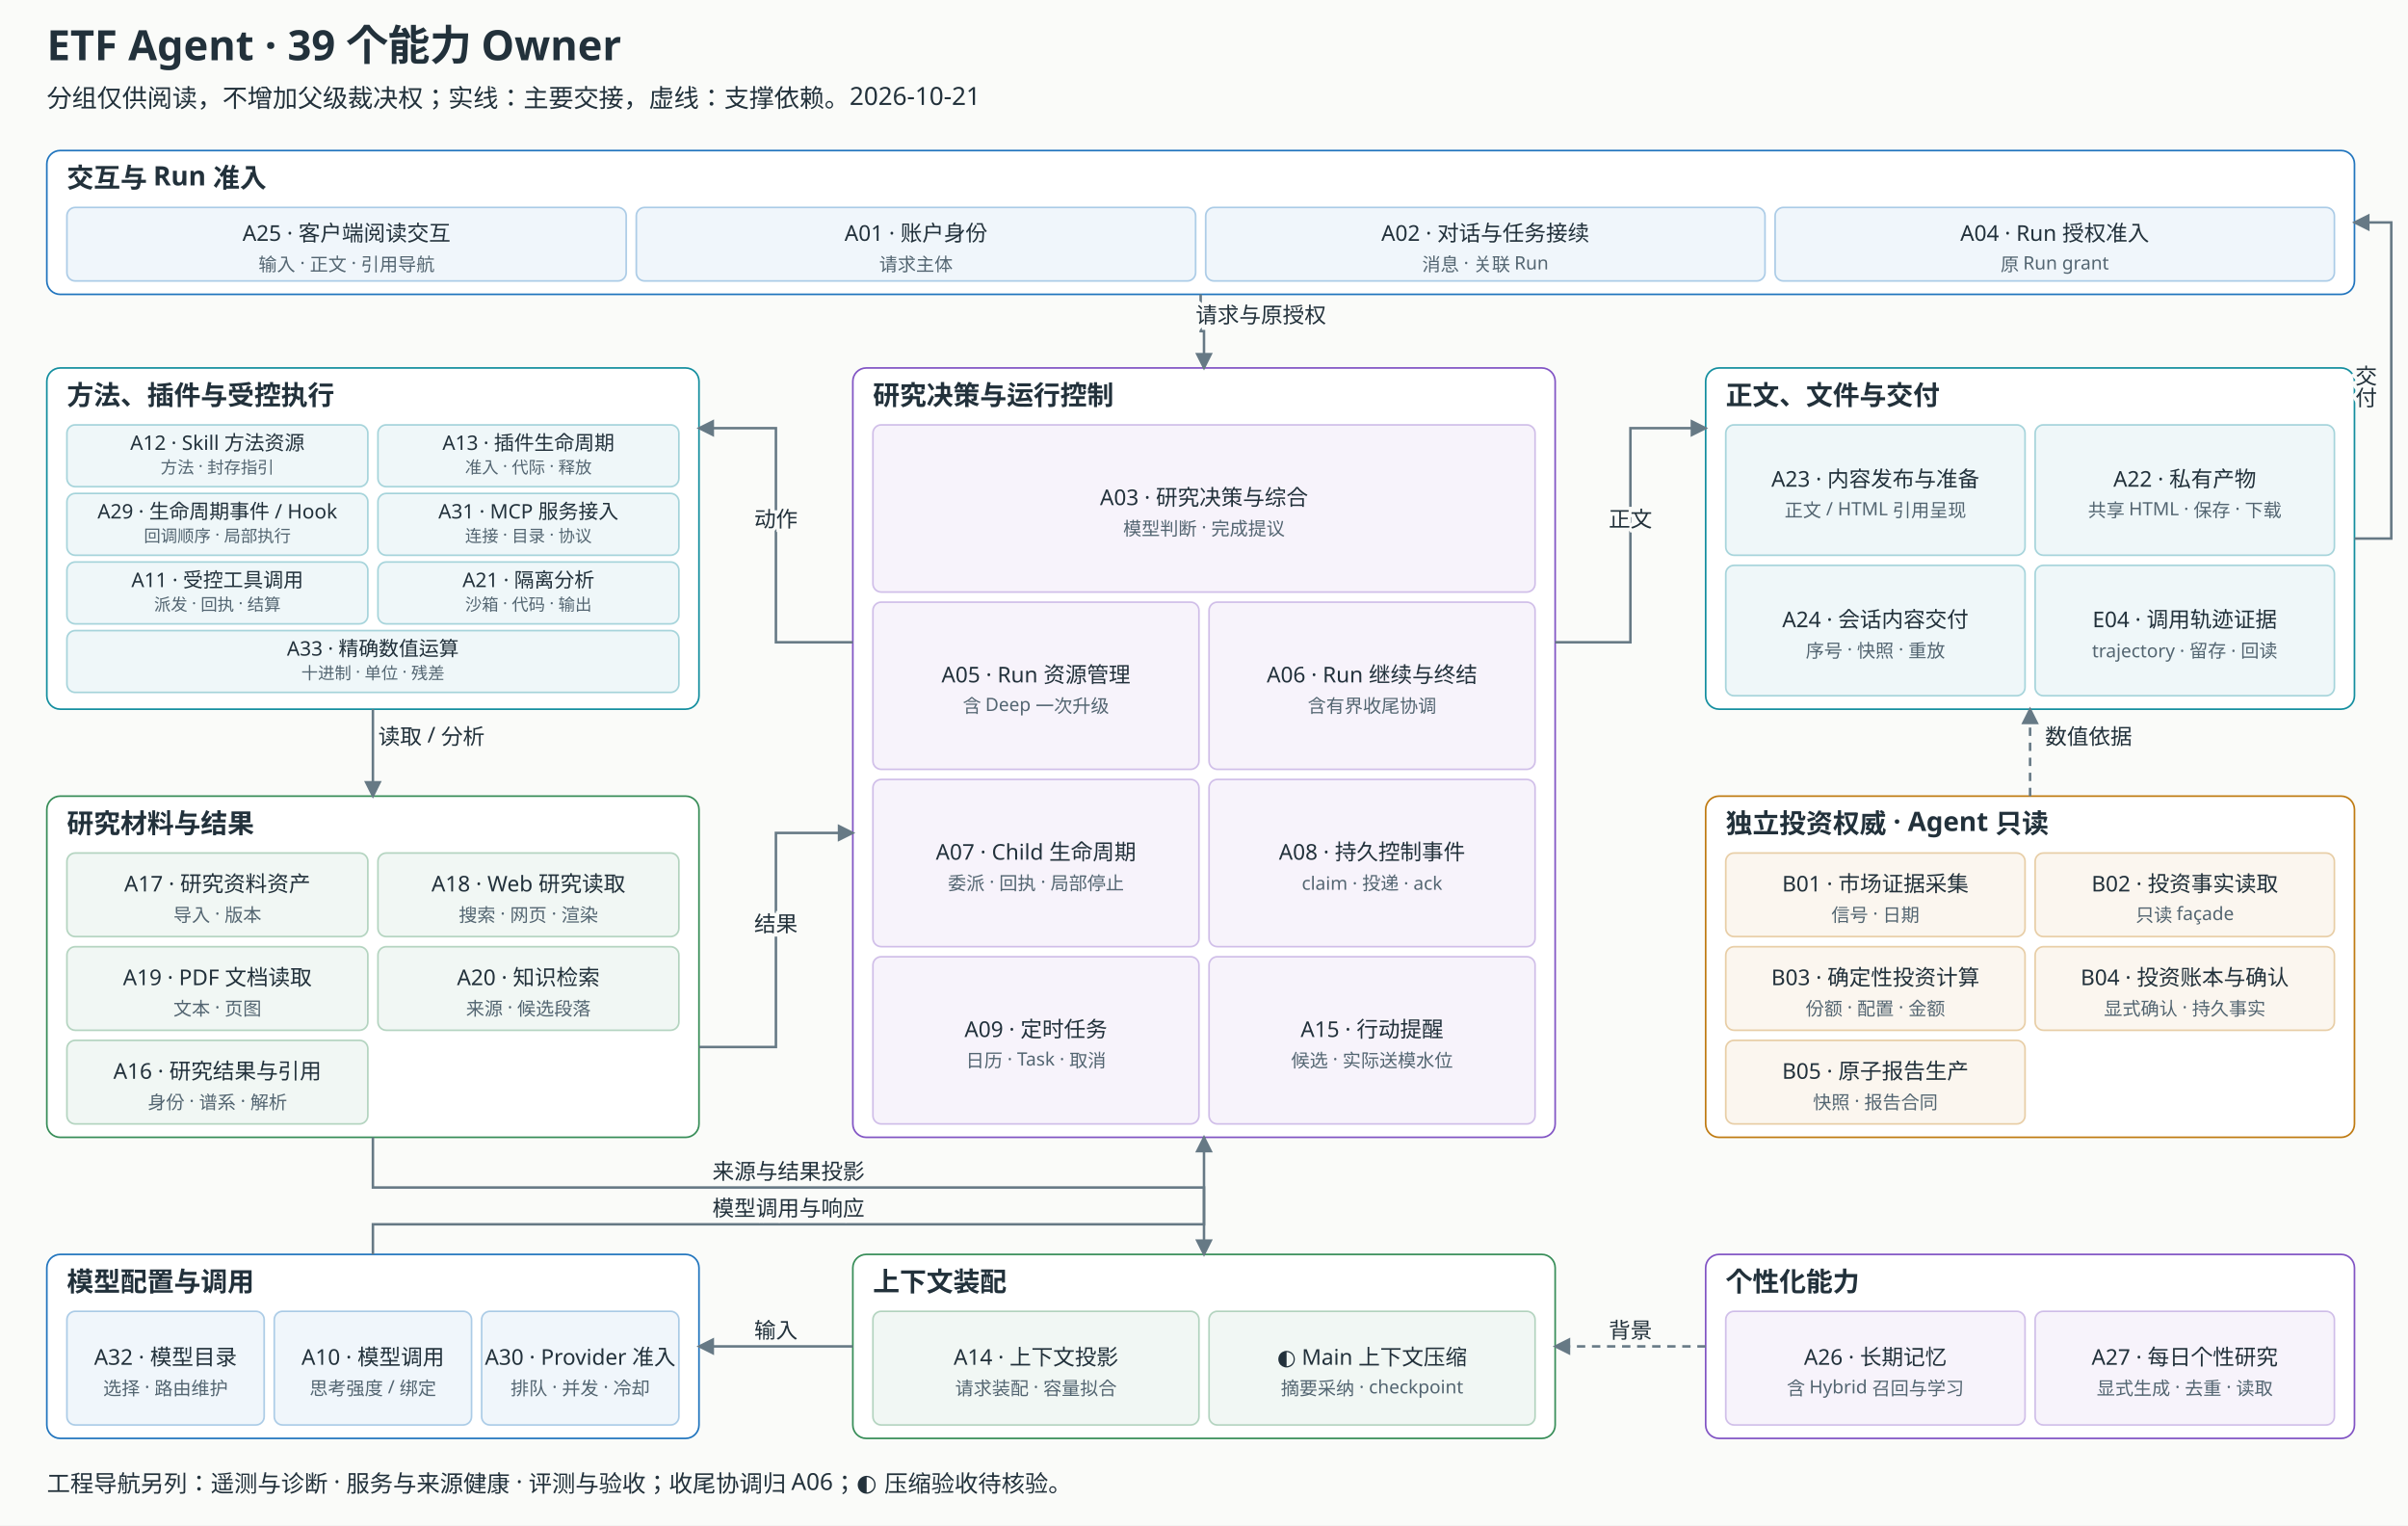
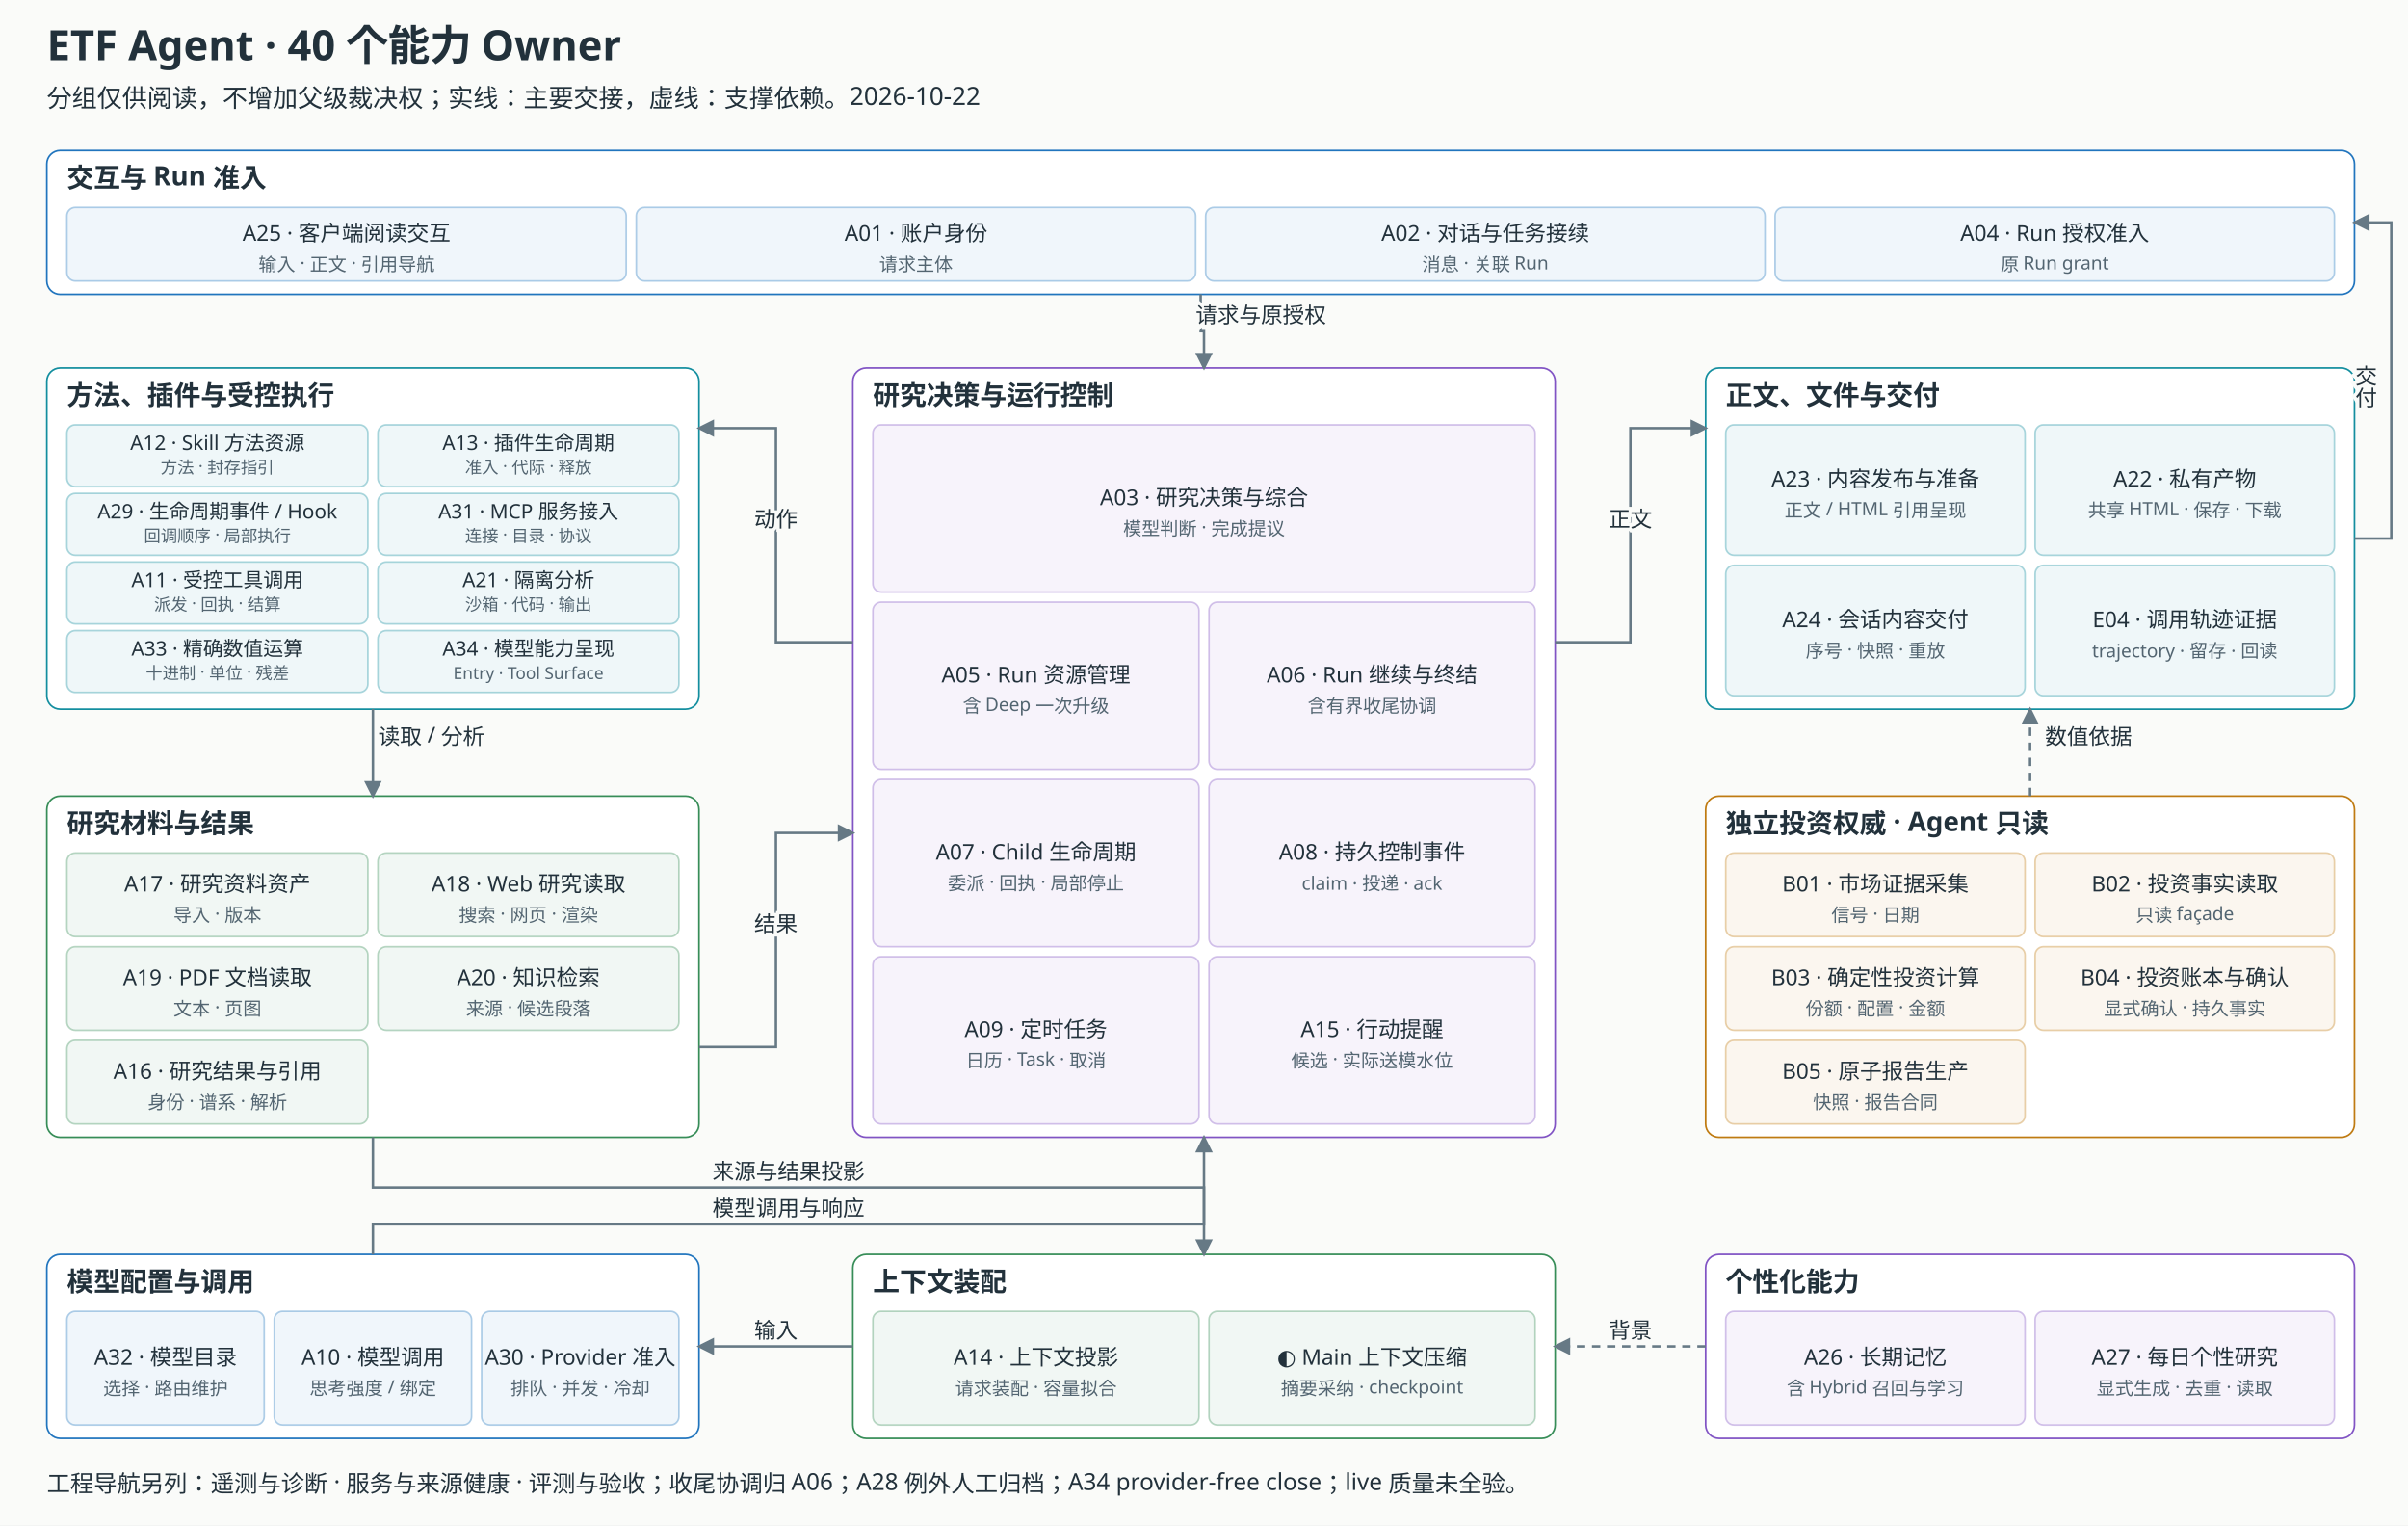
<svg xmlns="http://www.w3.org/2000/svg" viewBox="0 0 1440 912" role="img" aria-labelledby="title desc">
  <defs>
    <marker id="arrow" markerWidth="7" markerHeight="7" refX="6" refY="3.5" orient="auto">
      <path d="M0 0L7 3.5L0 7" fill="#667985" />
    </marker>
  </defs>
  <rect width="1440" height="912" fill="#fafbf9" />
  <g font-family="system-ui,PingFang SC,Microsoft YaHei,sans-serif" fill="#22313b">
-     <text x="28" y="36" font-size="25" font-weight="600">ETF Agent · 39 个能力 Owner</text>
-     <text x="28" y="64" font-size="15">分组仅供阅读，不增加父级裁决权；实线：主要交接，虚线：支撑依赖。2026-10-21</text>
+     <text x="28" y="36" font-size="25" font-weight="600">ETF Agent · 40 个能力 Owner</text>
+     <text x="28" y="64" font-size="15">分组仅供阅读，不增加父级裁决权；实线：主要交接，虚线：支撑依赖。2026-10-22</text>
    <rect x="28" y="90" width="1380" height="86" rx="8" fill="#fff" stroke="#2175be" />
    <text x="40" y="112" font-size="16" font-weight="600">交互与 Run 准入</text>
    <rect x="40.0" y="124.0" width="334.5" height="44.0" rx="5" fill="#2175be" fill-opacity=".07" stroke="#2175be" stroke-opacity=".35" />
    <text x="207.25" y="144.0" text-anchor="middle" font-size="13">A25 · 客户端阅读交互</text>
    <text x="207.25" y="162.0" text-anchor="middle" font-size="11" fill="#536571">输入 · 正文 · 引用导航</text>
    <rect x="380.5" y="124.0" width="334.5" height="44.0" rx="5" fill="#2175be" fill-opacity=".07" stroke="#2175be" stroke-opacity=".35" />
    <text x="547.75" y="144.0" text-anchor="middle" font-size="13">A01 · 账户身份</text>
    <text x="547.75" y="162.0" text-anchor="middle" font-size="11" fill="#536571">请求主体</text>
    <rect x="721.0" y="124.0" width="334.5" height="44.0" rx="5" fill="#2175be" fill-opacity=".07" stroke="#2175be" stroke-opacity=".35" />
    <text x="888.25" y="144.0" text-anchor="middle" font-size="13">A02 · 对话与任务接续</text>
    <text x="888.25" y="162.0" text-anchor="middle" font-size="11" fill="#536571">消息 · 关联 Run</text>
    <rect x="1061.5" y="124.0" width="334.5" height="44.0" rx="5" fill="#2175be" fill-opacity=".07" stroke="#2175be" stroke-opacity=".35" />
    <text x="1228.75" y="144.0" text-anchor="middle" font-size="13">A04 · Run 授权准入</text>
    <text x="1228.75" y="162.0" text-anchor="middle" font-size="11" fill="#536571">原 Run grant</text>
    <rect x="28" y="220" width="390" height="204" rx="8" fill="#fff" stroke="#138e9f" />
    <text x="40" y="242" font-size="16" font-weight="600">方法、插件与受控执行</text>
    <rect x="40.0" y="254.0" width="180.0" height="37.0" rx="5" fill="#138e9f" fill-opacity=".07" stroke="#138e9f" stroke-opacity=".35" />
    <text x="130.0" y="269.0" text-anchor="middle" font-size="12">A12 · Skill 方法资源</text>
    <text x="130.0" y="283.0" text-anchor="middle" font-size="10" fill="#536571">方法 · 封存指引</text>
    <rect x="226.0" y="254.0" width="180.0" height="37.0" rx="5" fill="#138e9f" fill-opacity=".07" stroke="#138e9f" stroke-opacity=".35" />
    <text x="316.0" y="269.0" text-anchor="middle" font-size="12">A13 · 插件生命周期</text>
    <text x="316.0" y="283.0" text-anchor="middle" font-size="10" fill="#536571">准入 · 代际 · 释放</text>
    <rect x="40.0" y="295.0" width="180.0" height="37.0" rx="5" fill="#138e9f" fill-opacity=".07" stroke="#138e9f" stroke-opacity=".35" />
    <text x="130.0" y="310.0" text-anchor="middle" font-size="12">A29 · 生命周期事件 / Hook</text>
    <text x="130.0" y="324.0" text-anchor="middle" font-size="10" fill="#536571">回调顺序 · 局部执行</text>
    <rect x="226.0" y="295.0" width="180.0" height="37.0" rx="5" fill="#138e9f" fill-opacity=".07" stroke="#138e9f" stroke-opacity=".35" />
    <text x="316.0" y="310.0" text-anchor="middle" font-size="12">A31 · MCP 服务接入</text>
    <text x="316.0" y="324.0" text-anchor="middle" font-size="10" fill="#536571">连接 · 目录 · 协议</text>
    <rect x="40.0" y="336.0" width="180.0" height="37.0" rx="5" fill="#138e9f" fill-opacity=".07" stroke="#138e9f" stroke-opacity=".35" />
    <text x="130.0" y="351.0" text-anchor="middle" font-size="12">A11 · 受控工具调用</text>
    <text x="130.0" y="365.0" text-anchor="middle" font-size="10" fill="#536571">派发 · 回执 · 结算</text>
    <rect x="226.0" y="336.0" width="180.0" height="37.0" rx="5" fill="#138e9f" fill-opacity=".07" stroke="#138e9f" stroke-opacity=".35" />
    <text x="316.0" y="351.0" text-anchor="middle" font-size="12">A21 · 隔离分析</text>
    <text x="316.0" y="365.0" text-anchor="middle" font-size="10" fill="#536571">沙箱 · 代码 · 输出</text>
-     <rect x="40.0" y="377.0" width="366.0" height="37.0" rx="5" fill="#138e9f" fill-opacity=".07" stroke="#138e9f" stroke-opacity=".35" />
-     <text x="223.0" y="392.0" text-anchor="middle" font-size="12">A33 · 精确数值运算</text>
-     <text x="223.0" y="406.0" text-anchor="middle" font-size="10" fill="#536571">十进制 · 单位 · 残差</text>
+     <rect x="40.0" y="377.0" width="180.0" height="37.0" rx="5" fill="#138e9f" fill-opacity=".07" stroke="#138e9f" stroke-opacity=".35" />
+     <text x="130.0" y="392.0" text-anchor="middle" font-size="12">A33 · 精确数值运算</text>
+     <text x="130.0" y="406.0" text-anchor="middle" font-size="10" fill="#536571">十进制 · 单位 · 残差</text>
+     <rect x="226.0" y="377.0" width="180.0" height="37.0" rx="5" fill="#138e9f" fill-opacity=".07" stroke="#138e9f" stroke-opacity=".35" />
+     <text x="316.0" y="392.0" text-anchor="middle" font-size="12">A34 · 模型能力呈现</text>
+     <text x="316.0" y="406.0" text-anchor="middle" font-size="10" fill="#536571">Entry · Tool Surface</text>
    <rect x="510" y="220" width="420" height="460" rx="8" fill="#fff" stroke="#8154c4" />
    <text x="522" y="242" font-size="16" font-weight="600">研究决策与运行控制</text>
    <rect x="522.0" y="254.0" width="396.0" height="100.0" rx="5" fill="#8154c4" fill-opacity=".07" stroke="#8154c4" stroke-opacity=".35" />
    <text x="720.0" y="302.0" text-anchor="middle" font-size="13">A03 · 研究决策与综合</text>
    <text x="720.0" y="320.0" text-anchor="middle" font-size="11" fill="#536571">模型判断 · 完成提议</text>
    <rect x="522.0" y="360.0" width="195.0" height="100.0" rx="5" fill="#8154c4" fill-opacity=".07" stroke="#8154c4" stroke-opacity=".35" />
    <text x="619.5" y="408.0" text-anchor="middle" font-size="13">A05 · Run 资源管理</text>
    <text x="619.5" y="426.0" text-anchor="middle" font-size="11" fill="#536571">含 Deep 一次升级</text>
    <rect x="723.0" y="360.0" width="195.0" height="100.0" rx="5" fill="#8154c4" fill-opacity=".07" stroke="#8154c4" stroke-opacity=".35" />
    <text x="820.5" y="408.0" text-anchor="middle" font-size="13">A06 · Run 继续与终结</text>
    <text x="820.5" y="426.0" text-anchor="middle" font-size="11" fill="#536571">含有界收尾协调</text>
    <rect x="522.0" y="466.0" width="195.0" height="100.0" rx="5" fill="#8154c4" fill-opacity=".07" stroke="#8154c4" stroke-opacity=".35" />
    <text x="619.5" y="514.0" text-anchor="middle" font-size="13">A07 · Child 生命周期</text>
    <text x="619.5" y="532.0" text-anchor="middle" font-size="11" fill="#536571">委派 · 回执 · 局部停止</text>
    <rect x="723.0" y="466.0" width="195.0" height="100.0" rx="5" fill="#8154c4" fill-opacity=".07" stroke="#8154c4" stroke-opacity=".35" />
    <text x="820.5" y="514.0" text-anchor="middle" font-size="13">A08 · 持久控制事件</text>
    <text x="820.5" y="532.0" text-anchor="middle" font-size="11" fill="#536571">claim · 投递 · ack</text>
    <rect x="522.0" y="572.0" width="195.0" height="100.0" rx="5" fill="#8154c4" fill-opacity=".07" stroke="#8154c4" stroke-opacity=".35" />
    <text x="619.5" y="620.0" text-anchor="middle" font-size="13">A09 · 定时任务</text>
    <text x="619.5" y="638.0" text-anchor="middle" font-size="11" fill="#536571">日历 · Task · 取消</text>
    <rect x="723.0" y="572.0" width="195.0" height="100.0" rx="5" fill="#8154c4" fill-opacity=".07" stroke="#8154c4" stroke-opacity=".35" />
    <text x="820.5" y="620.0" text-anchor="middle" font-size="13">A15 · 行动提醒</text>
    <text x="820.5" y="638.0" text-anchor="middle" font-size="11" fill="#536571">候选 · 实际送模水位</text>
    <rect x="1020" y="220" width="388" height="204" rx="8" fill="#fff" stroke="#138e9f" />
    <text x="1032" y="242" font-size="16" font-weight="600">正文、文件与交付</text>
    <rect x="1032.0" y="254.0" width="179.0" height="78.0" rx="5" fill="#138e9f" fill-opacity=".07" stroke="#138e9f" stroke-opacity=".35" />
    <text x="1121.5" y="291.0" text-anchor="middle" font-size="13">A23 · 内容发布与准备</text>
    <text x="1121.5" y="309.0" text-anchor="middle" font-size="11" fill="#536571">正文 / HTML 引用呈现</text>
    <rect x="1217.0" y="254.0" width="179.0" height="78.0" rx="5" fill="#138e9f" fill-opacity=".07" stroke="#138e9f" stroke-opacity=".35" />
    <text x="1306.5" y="291.0" text-anchor="middle" font-size="13">A22 · 私有产物</text>
    <text x="1306.5" y="309.0" text-anchor="middle" font-size="11" fill="#536571">共享 HTML · 保存 · 下载</text>
    <rect x="1032.0" y="338.0" width="179.0" height="78.0" rx="5" fill="#138e9f" fill-opacity=".07" stroke="#138e9f" stroke-opacity=".35" />
    <text x="1121.5" y="375.0" text-anchor="middle" font-size="13">A24 · 会话内容交付</text>
    <text x="1121.5" y="393.0" text-anchor="middle" font-size="11" fill="#536571">序号 · 快照 · 重放</text>
    <rect x="1217.0" y="338.0" width="179.0" height="78.0" rx="5" fill="#138e9f" fill-opacity=".07" stroke="#138e9f" stroke-opacity=".35" />
    <text x="1306.5" y="375.0" text-anchor="middle" font-size="13">E04 · 调用轨迹证据</text>
    <text x="1306.5" y="393.0" text-anchor="middle" font-size="11" fill="#536571">trajectory · 留存 · 回读</text>
    <rect x="28" y="476" width="390" height="204" rx="8" fill="#fff" stroke="#378d58" />
    <text x="40" y="498" font-size="16" font-weight="600">研究材料与结果</text>
    <rect x="40.0" y="510.0" width="180.0" height="50.0" rx="5" fill="#378d58" fill-opacity=".07" stroke="#378d58" stroke-opacity=".35" />
    <text x="130.0" y="533.0" text-anchor="middle" font-size="13">A17 · 研究资料资产</text>
    <text x="130.0" y="551.0" text-anchor="middle" font-size="11" fill="#536571">导入 · 版本</text>
    <rect x="226.0" y="510.0" width="180.0" height="50.0" rx="5" fill="#378d58" fill-opacity=".07" stroke="#378d58" stroke-opacity=".35" />
    <text x="316.0" y="533.0" text-anchor="middle" font-size="13">A18 · Web 研究读取</text>
    <text x="316.0" y="551.0" text-anchor="middle" font-size="11" fill="#536571">搜索 · 网页 · 渲染</text>
    <rect x="40.0" y="566.0" width="180.0" height="50.0" rx="5" fill="#378d58" fill-opacity=".07" stroke="#378d58" stroke-opacity=".35" />
    <text x="130.0" y="589.0" text-anchor="middle" font-size="13">A19 · PDF 文档读取</text>
    <text x="130.0" y="607.0" text-anchor="middle" font-size="11" fill="#536571">文本 · 页图</text>
    <rect x="226.0" y="566.0" width="180.0" height="50.0" rx="5" fill="#378d58" fill-opacity=".07" stroke="#378d58" stroke-opacity=".35" />
    <text x="316.0" y="589.0" text-anchor="middle" font-size="13">A20 · 知识检索</text>
    <text x="316.0" y="607.0" text-anchor="middle" font-size="11" fill="#536571">来源 · 候选段落</text>
    <rect x="40.0" y="622.0" width="180.0" height="50.0" rx="5" fill="#378d58" fill-opacity=".07" stroke="#378d58" stroke-opacity=".35" />
    <text x="130.0" y="645.0" text-anchor="middle" font-size="13">A16 · 研究结果与引用</text>
    <text x="130.0" y="663.0" text-anchor="middle" font-size="11" fill="#536571">身份 · 谱系 · 解析</text>
    <rect x="1020" y="476" width="388" height="204" rx="8" fill="#fff" stroke="#bf7b12" />
    <text x="1032" y="498" font-size="16" font-weight="600">独立投资权威 · Agent 只读</text>
    <rect x="1032.0" y="510.0" width="179.0" height="50.0" rx="5" fill="#bf7b12" fill-opacity=".07" stroke="#bf7b12" stroke-opacity=".35" />
    <text x="1121.5" y="533.0" text-anchor="middle" font-size="13">B01 · 市场证据采集</text>
    <text x="1121.5" y="551.0" text-anchor="middle" font-size="11" fill="#536571">信号 · 日期</text>
    <rect x="1217.0" y="510.0" width="179.0" height="50.0" rx="5" fill="#bf7b12" fill-opacity=".07" stroke="#bf7b12" stroke-opacity=".35" />
    <text x="1306.5" y="533.0" text-anchor="middle" font-size="13">B02 · 投资事实读取</text>
    <text x="1306.5" y="551.0" text-anchor="middle" font-size="11" fill="#536571">只读 façade</text>
    <rect x="1032.0" y="566.0" width="179.0" height="50.0" rx="5" fill="#bf7b12" fill-opacity=".07" stroke="#bf7b12" stroke-opacity=".35" />
    <text x="1121.5" y="589.0" text-anchor="middle" font-size="13">B03 · 确定性投资计算</text>
    <text x="1121.5" y="607.0" text-anchor="middle" font-size="11" fill="#536571">份额 · 配置 · 金额</text>
    <rect x="1217.0" y="566.0" width="179.0" height="50.0" rx="5" fill="#bf7b12" fill-opacity=".07" stroke="#bf7b12" stroke-opacity=".35" />
    <text x="1306.5" y="589.0" text-anchor="middle" font-size="13">B04 · 投资账本与确认</text>
    <text x="1306.5" y="607.0" text-anchor="middle" font-size="11" fill="#536571">显式确认 · 持久事实</text>
    <rect x="1032.0" y="622.0" width="179.0" height="50.0" rx="5" fill="#bf7b12" fill-opacity=".07" stroke="#bf7b12" stroke-opacity=".35" />
    <text x="1121.5" y="645.0" text-anchor="middle" font-size="13">B05 · 原子报告生产</text>
    <text x="1121.5" y="663.0" text-anchor="middle" font-size="11" fill="#536571">快照 · 报告合同</text>
    <rect x="28" y="750" width="390" height="110" rx="8" fill="#fff" stroke="#2175be" />
    <text x="40" y="772" font-size="16" font-weight="600">模型配置与调用</text>
    <rect x="40.0" y="784.0" width="118.0" height="68.0" rx="5" fill="#2175be" fill-opacity=".07" stroke="#2175be" stroke-opacity=".35" />
    <text x="99.0" y="816.0" text-anchor="middle" font-size="13">A32 · 模型目录</text>
    <text x="99.0" y="834.0" text-anchor="middle" font-size="11" fill="#536571">选择 · 路由维护</text>
    <rect x="164.0" y="784.0" width="118.0" height="68.0" rx="5" fill="#2175be" fill-opacity=".07" stroke="#2175be" stroke-opacity=".35" />
    <text x="223.0" y="816.0" text-anchor="middle" font-size="13">A10 · 模型调用</text>
    <text x="223.0" y="834.0" text-anchor="middle" font-size="11" fill="#536571">思考强度 / 绑定</text>
    <rect x="288.0" y="784.0" width="118.0" height="68.0" rx="5" fill="#2175be" fill-opacity=".07" stroke="#2175be" stroke-opacity=".35" />
    <text x="347.0" y="816.0" text-anchor="middle" font-size="13">A30 · Provider 准入</text>
    <text x="347.0" y="834.0" text-anchor="middle" font-size="11" fill="#536571">排队 · 并发 · 冷却</text>
    <rect x="510" y="750" width="420" height="110" rx="8" fill="#fff" stroke="#378d58" />
    <text x="522" y="772" font-size="16" font-weight="600">上下文装配</text>
    <rect x="522.0" y="784.0" width="195.0" height="68.0" rx="5" fill="#378d58" fill-opacity=".07" stroke="#378d58" stroke-opacity=".35" />
    <text x="619.5" y="816.0" text-anchor="middle" font-size="13">A14 · 上下文投影</text>
    <text x="619.5" y="834.0" text-anchor="middle" font-size="11" fill="#536571">请求装配 · 容量拟合</text>
    <rect x="723.0" y="784.0" width="195.0" height="68.0" rx="5" fill="#378d58" fill-opacity=".07" stroke="#378d58" stroke-opacity=".35" />
    <text x="820.5" y="816.0" text-anchor="middle" font-size="13">◐ Main 上下文压缩</text>
    <text x="820.5" y="834.0" text-anchor="middle" font-size="11" fill="#536571">摘要采纳 · checkpoint</text>
    <rect x="1020" y="750" width="388" height="110" rx="8" fill="#fff" stroke="#8154c4" />
    <text x="1032" y="772" font-size="16" font-weight="600">个性化能力</text>
    <rect x="1032.0" y="784.0" width="179.0" height="68.0" rx="5" fill="#8154c4" fill-opacity=".07" stroke="#8154c4" stroke-opacity=".35" />
    <text x="1121.5" y="816.0" text-anchor="middle" font-size="13">A26 · 长期记忆</text>
    <text x="1121.5" y="834.0" text-anchor="middle" font-size="11" fill="#536571">含 Hybrid 召回与学习</text>
    <rect x="1217.0" y="784.0" width="179.0" height="68.0" rx="5" fill="#8154c4" fill-opacity=".07" stroke="#8154c4" stroke-opacity=".35" />
    <text x="1306.5" y="816.0" text-anchor="middle" font-size="13">A27 · 每日个性研究</text>
    <text x="1306.5" y="834.0" text-anchor="middle" font-size="11" fill="#536571">显式生成 · 去重 · 读取</text>
    <path d="M718.0 176 V198.0 H720.0 V220" fill="none" stroke="#667985" stroke-width="1.5" marker-end="url(#arrow)" />
    <text x="754.0" y="193.0" font-size="13" text-anchor="middle" paint-order="stroke" stroke="#fafbf9" stroke-width="4">请求与原授权</text>
    <path d="M510 384.0 H464.0 V256.0 H418" fill="none" stroke="#667985" stroke-width="1.5" marker-end="url(#arrow)" />
    <text x="464.0" y="315.0" font-size="13" text-anchor="middle" paint-order="stroke" stroke="#fafbf9" stroke-width="4">动作</text>
    <path d="M223.0 424 V450.0 H223.0 V476" fill="none" stroke="#667985" stroke-width="1.5" marker-end="url(#arrow)" />
    <text x="258.0" y="445.0" font-size="13" text-anchor="middle" paint-order="stroke" stroke="#fafbf9" stroke-width="4">读取 / 分析</text>
    <path d="M418 626.0 H464.0 V498.0 H510" fill="none" stroke="#667985" stroke-width="1.5" marker-end="url(#arrow)" />
    <text x="464.0" y="557.0" font-size="13" text-anchor="middle" paint-order="stroke" stroke="#fafbf9" stroke-width="4">结果</text>
    <path d="M930 384.0 H975.0 V256.0 H1020" fill="none" stroke="#667985" stroke-width="1.5" marker-end="url(#arrow)" />
    <text x="975.0" y="315.0" font-size="13" text-anchor="middle" paint-order="stroke" stroke="#fafbf9" stroke-width="4">正文</text>
    <path d="M1214.0 476 V450.0 H1214.0 V424" fill="none" stroke="#667985" stroke-width="1.5" marker-end="url(#arrow)" stroke-dasharray="5 4" />
    <text x="1249.0" y="445.0" font-size="13" text-anchor="middle" paint-order="stroke" stroke="#fafbf9" stroke-width="4">数值依据</text>
    <path d="M223.0 680 V710 H720.0 V750" fill="none" stroke="#667985" stroke-width="1.5" marker-end="url(#arrow)" />
    <text x="471.5" y="705" font-size="13" text-anchor="middle" paint-order="stroke" stroke="#fafbf9" stroke-width="4">来源与结果投影</text>
    <path d="M223.0 750 V732 H720.0 V680" fill="none" stroke="#667985" stroke-width="1.5" marker-end="url(#arrow)" />
    <text x="471.5" y="727" font-size="13" text-anchor="middle" paint-order="stroke" stroke="#fafbf9" stroke-width="4">模型调用与响应</text>
    <path d="M510 805.0 H464.0 V805.0 H418" fill="none" stroke="#667985" stroke-width="1.5" marker-end="url(#arrow)" />
    <text x="464.0" y="800.0" font-size="13" text-anchor="middle" paint-order="stroke" stroke="#fafbf9" stroke-width="4">输入</text>
    <path d="M1020 805.0 H975.0 V805.0 H930" fill="none" stroke="#667985" stroke-width="1.5" marker-end="url(#arrow)" stroke-dasharray="5 4" />
    <text x="975.0" y="800.0" font-size="13" text-anchor="middle" paint-order="stroke" stroke="#fafbf9" stroke-width="4">背景</text>
    <path d="M1408 322.0 H1430 V133.0 H1408" fill="none" stroke="#667985" stroke-width="1.5" marker-end="url(#arrow)" />
    <text x="1415" y="227.5" font-size="13" text-anchor="middle" paint-order="stroke" stroke="#fafbf9" stroke-width="4" writing-mode="vertical-rl">交付</text>
-     <text x="28" y="892" font-size="14">工程导航另列：遥测与诊断 · 服务与来源健康 · 评测与验收；收尾协调归 A06；◐ 压缩验收待核验。</text>
+     <text x="28" y="892" font-size="14">工程导航另列：遥测与诊断 · 服务与来源健康 · 评测与验收；收尾协调归 A06；A28 例外人工归档；A34 provider-free close；live 质量未全验。</text>
  </g>
</svg>
